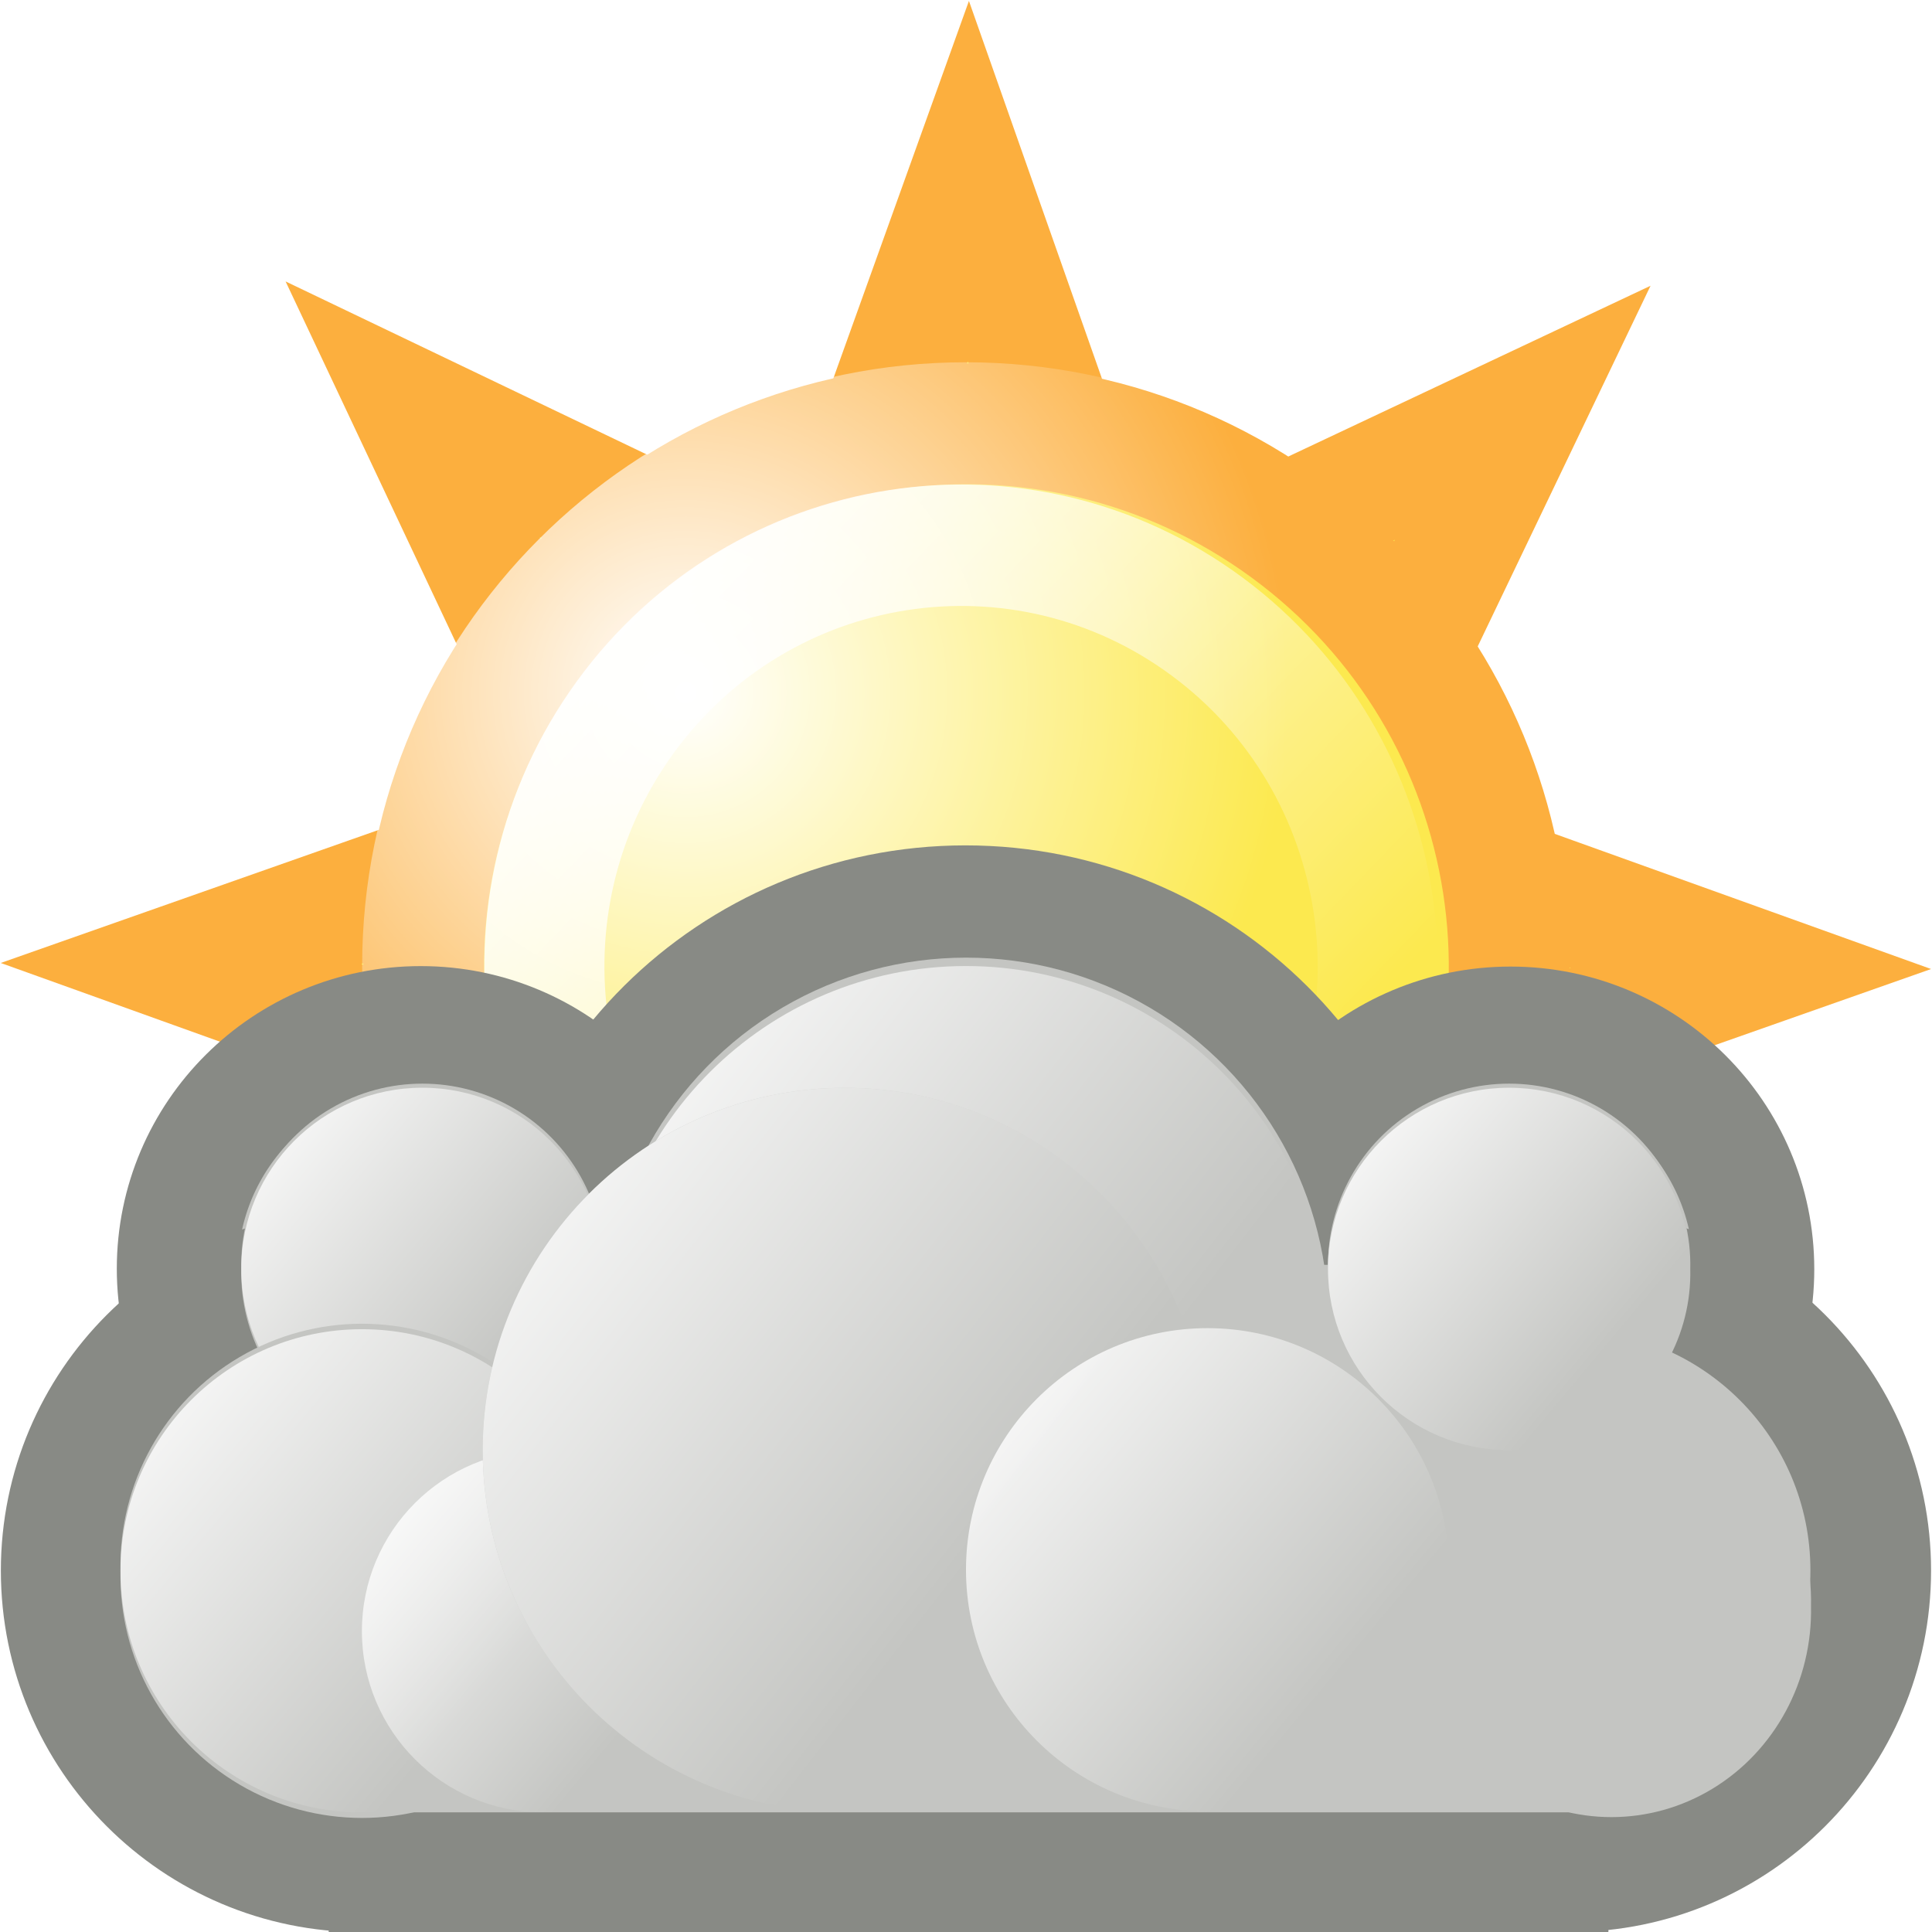
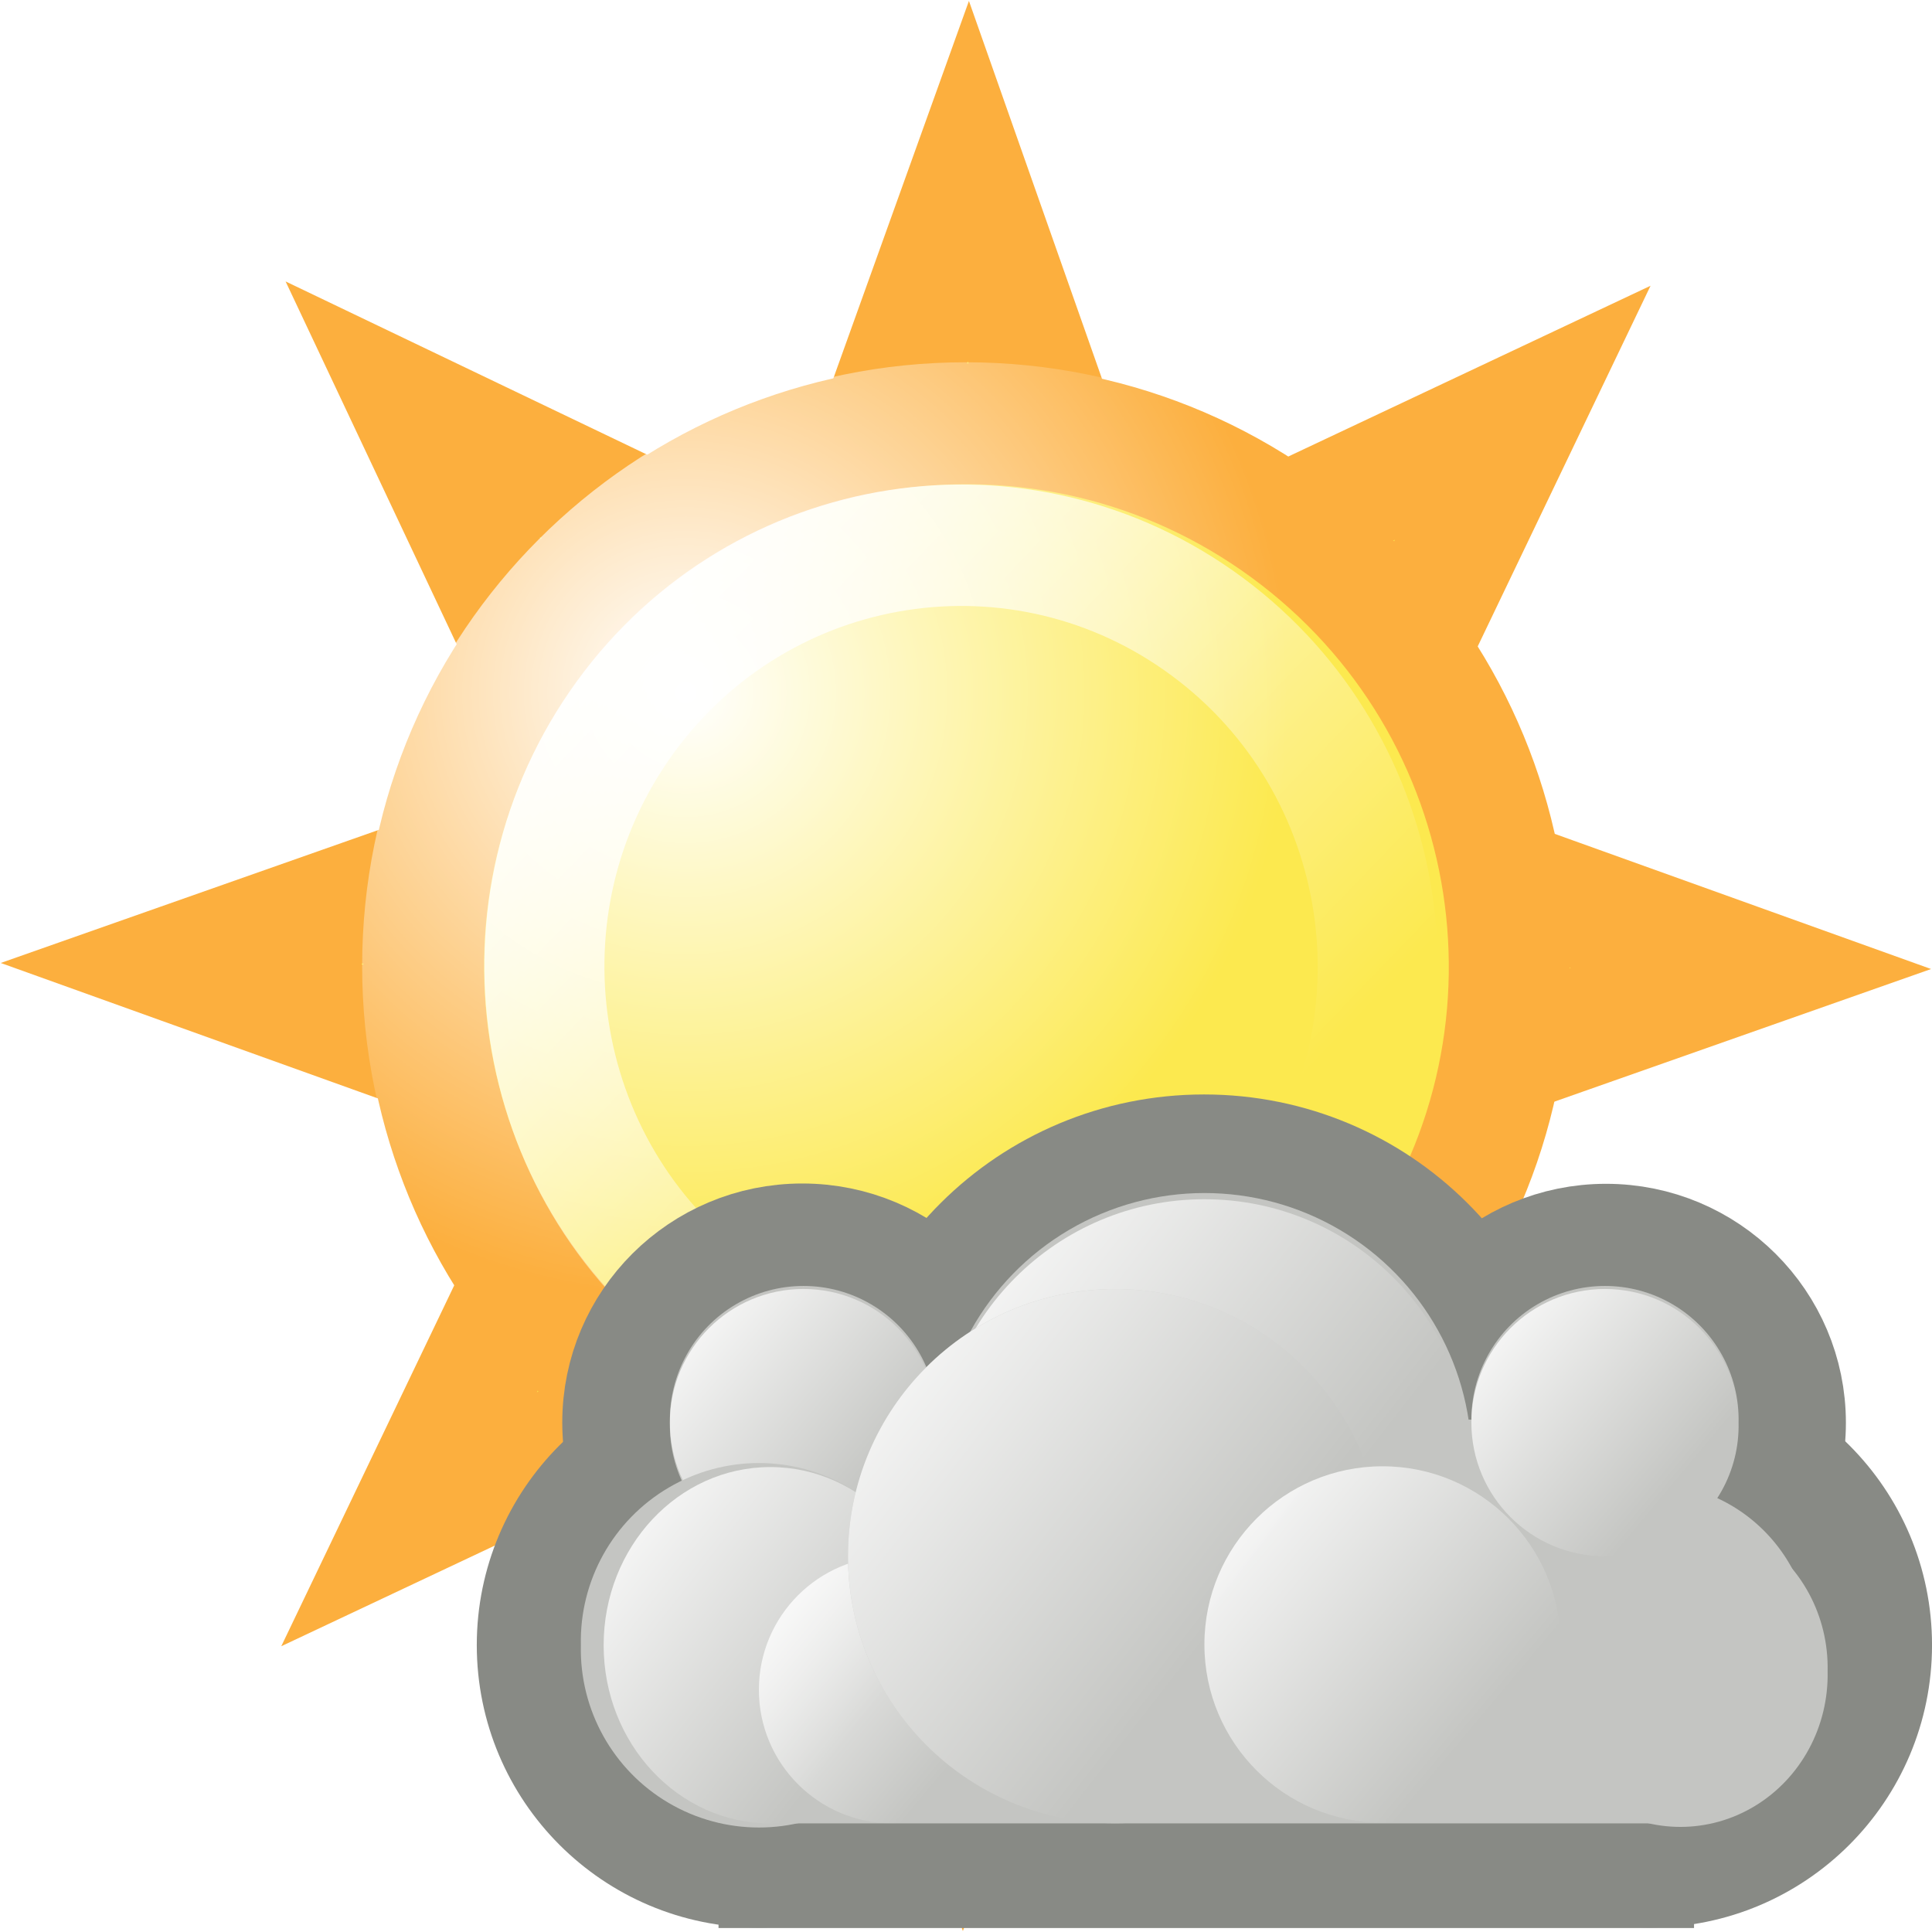
<svg xmlns="http://www.w3.org/2000/svg" xmlns:xlink="http://www.w3.org/1999/xlink" width="16px" height="16px" id="svg1306">
  <defs id="defs1308">
    <radialGradient xlink:href="#linearGradient20490" id="radialGradient20546" gradientUnits="userSpaceOnUse" gradientTransform="matrix(1,0,0,0.988848,5.412770e-15,-4.97401)" cx="613.289" cy="-448.696" fx="613.289" fy="-448.696" r="5.944" />
    <linearGradient xlink:href="#linearGradient2298" id="linearGradient20544" gradientUnits="userSpaceOnUse" x1="-28.907" y1="-29.097" x2="-31.557" y2="-10.076" />
    <linearGradient xlink:href="#linearGradient2527" id="linearGradient20542" gradientUnits="userSpaceOnUse" x1="-25.137" y1="-1.249" x2="-35.653" y2="-24.884" />
    <linearGradient xlink:href="#linearGradient11639" id="linearGradient20482" gradientUnits="userSpaceOnUse" x1="611.125" y1="-404.844" x2="613.929" y2="-402.373" />
    <linearGradient xlink:href="#linearGradient11639" id="linearGradient20480" gradientUnits="userSpaceOnUse" x1="611.125" y1="-404.844" x2="613.929" y2="-402.373" />
    <linearGradient xlink:href="#linearGradient11629" id="linearGradient20478" gradientUnits="userSpaceOnUse" x1="615" y1="-406.781" x2="618.875" y2="-403.365" />
    <linearGradient xlink:href="#linearGradient11639" id="linearGradient20476" gradientUnits="userSpaceOnUse" x1="611.125" y1="-404.844" x2="613.929" y2="-402.373" />
    <linearGradient xlink:href="#linearGradient11639" id="linearGradient20474" gradientUnits="userSpaceOnUse" x1="611.125" y1="-404.844" x2="613.929" y2="-402.373" />
    <linearGradient id="linearGradient11639">
      <stop style="stop-color:#ffffff;stop-opacity:1;" offset="0" id="stop11641" />
      <stop style="stop-color:#ffffff;stop-opacity:0;" offset="1" id="stop11643" />
    </linearGradient>
    <linearGradient xlink:href="#linearGradient11639" id="linearGradient20472" gradientUnits="userSpaceOnUse" x1="611.125" y1="-404.844" x2="613.929" y2="-402.373" />
    <linearGradient id="linearGradient11629">
      <stop style="stop-color:#ffffff;stop-opacity:1;" offset="0" id="stop11631" />
      <stop style="stop-color:#ffffff;stop-opacity:0;" offset="1" id="stop11633" />
    </linearGradient>
    <linearGradient xlink:href="#linearGradient11629" id="linearGradient20470" gradientUnits="userSpaceOnUse" x1="615" y1="-406.781" x2="618.875" y2="-403.365" />
    <linearGradient id="linearGradient20490">
      <stop style="stop-color:#ffffff;stop-opacity:1;" offset="0" id="stop20492" />
      <stop style="stop-color:#ffffff;stop-opacity:0;" offset="1" id="stop20494" />
    </linearGradient>
    <radialGradient xlink:href="#linearGradient20490" id="radialGradient20528" gradientUnits="userSpaceOnUse" gradientTransform="matrix(1,0,0,0.988848,-1.146509e-13,-4.97401)" cx="613.289" cy="-448.696" fx="613.289" fy="-448.696" r="5.944" />
    <linearGradient id="linearGradient2298">
      <stop id="stop2300" offset="0" style="stop-color:#ffffff;stop-opacity:1;" />
      <stop id="stop2302" offset="1" style="stop-color:#ffffff;stop-opacity:0;" />
    </linearGradient>
    <linearGradient xlink:href="#linearGradient2298" id="linearGradient20526" gradientUnits="userSpaceOnUse" x1="-28.907" y1="-29.097" x2="-31.557" y2="-10.076" />
    <linearGradient id="linearGradient2527">
      <stop id="stop2529" offset="0" style="stop-color:#fcaf3e;stop-opacity:1;" />
      <stop id="stop2531" offset="1" style="stop-color:#fcaf3e;stop-opacity:0;" />
    </linearGradient>
    <linearGradient xlink:href="#linearGradient2527" id="linearGradient20524" gradientUnits="userSpaceOnUse" x1="-25.137" y1="-1.249" x2="-35.653" y2="-24.884" />
    <linearGradient xlink:href="#linearGradient2527" id="linearGradient11161" gradientUnits="userSpaceOnUse" x1="-25.137" y1="-1.249" x2="-35.653" y2="-24.884" />
    <linearGradient xlink:href="#linearGradient2298" id="linearGradient11163" gradientUnits="userSpaceOnUse" x1="-28.907" y1="-29.097" x2="-31.557" y2="-10.076" />
    <radialGradient xlink:href="#linearGradient20490" id="radialGradient11165" gradientUnits="userSpaceOnUse" gradientTransform="matrix(1,0,0,0.988848,-1.588430e-13,-4.97401)" cx="613.289" cy="-448.696" fx="613.289" fy="-448.696" r="5.944" />
    <linearGradient xlink:href="#linearGradient2527" id="linearGradient11186" gradientUnits="userSpaceOnUse" x1="-25.137" y1="-1.249" x2="-35.653" y2="-24.884" />
    <linearGradient xlink:href="#linearGradient2298" id="linearGradient11188" gradientUnits="userSpaceOnUse" x1="-28.907" y1="-29.097" x2="-31.557" y2="-10.076" />
    <radialGradient xlink:href="#linearGradient20490" id="radialGradient11190" gradientUnits="userSpaceOnUse" gradientTransform="matrix(1,0,0,0.988848,-1.813354e-13,-4.97401)" cx="613.289" cy="-448.696" fx="613.289" fy="-448.696" r="5.944" />
    <radialGradient xlink:href="#linearGradient20490" id="radialGradient11197" gradientUnits="userSpaceOnUse" gradientTransform="matrix(1,0,0,0.988848,-2.144202e-13,-4.97401)" cx="613.289" cy="-448.696" fx="613.289" fy="-448.696" r="5.944" />
    <linearGradient xlink:href="#linearGradient2298" id="linearGradient11203" gradientUnits="userSpaceOnUse" x1="-28.907" y1="-29.097" x2="-31.557" y2="-10.076" />
    <linearGradient y2="-402.373" x2="613.929" y1="-404.844" x1="611.125" gradientUnits="userSpaceOnUse" id="linearGradient12321" xlink:href="#linearGradient11639" />
    <linearGradient y2="-403.365" x2="618.875" y1="-406.781" x1="615" gradientUnits="userSpaceOnUse" id="linearGradient11593" xlink:href="#linearGradient11629" />
    <linearGradient y2="-402.373" x2="613.929" y1="-404.844" x1="611.125" gradientUnits="userSpaceOnUse" id="linearGradient11591" xlink:href="#linearGradient11639" />
    <linearGradient y2="-403.365" x2="618.875" y1="-406.781" x1="615" gradientUnits="userSpaceOnUse" id="linearGradient11589" xlink:href="#linearGradient11629" />
    <linearGradient y2="-402.373" x2="613.929" y1="-404.844" x1="611.125" gradientUnits="userSpaceOnUse" id="linearGradient11587" xlink:href="#linearGradient11639" />
    <linearGradient y2="-402.373" x2="613.929" y1="-404.844" x1="611.125" gradientUnits="userSpaceOnUse" id="linearGradient11585" xlink:href="#linearGradient11639" />
    <linearGradient y2="-402.373" x2="613.929" y1="-404.844" x1="611.125" gradientUnits="userSpaceOnUse" id="linearGradient11583" xlink:href="#linearGradient11639" />
    <linearGradient y2="-402.373" x2="613.929" y1="-404.844" x1="611.125" gradientUnits="userSpaceOnUse" id="linearGradient11432" xlink:href="#linearGradient11639" />
    <linearGradient y2="-402.373" x2="613.929" y1="-404.844" x1="611.125" gradientUnits="userSpaceOnUse" id="linearGradient11430" xlink:href="#linearGradient11639" />
    <linearGradient y2="-403.365" x2="618.875" y1="-406.781" x1="615" gradientUnits="userSpaceOnUse" id="linearGradient11428" xlink:href="#linearGradient11629" />
    <linearGradient y2="-402.373" x2="613.929" y1="-404.844" x1="611.125" gradientUnits="userSpaceOnUse" id="linearGradient11426" xlink:href="#linearGradient11639" />
    <linearGradient y2="-402.373" x2="613.929" y1="-404.844" x1="611.125" gradientUnits="userSpaceOnUse" id="linearGradient11424" xlink:href="#linearGradient11639" />
    <linearGradient y2="-402.373" x2="613.929" y1="-404.844" x1="611.125" gradientUnits="userSpaceOnUse" id="linearGradient11422" xlink:href="#linearGradient11639" />
    <linearGradient y2="-403.365" x2="618.875" y1="-406.781" x1="615" gradientUnits="userSpaceOnUse" id="linearGradient11420" xlink:href="#linearGradient11629" />
    <linearGradient y2="-402.373" x2="613.929" y1="-404.844" x1="611.125" gradientUnits="userSpaceOnUse" id="linearGradient11376" xlink:href="#linearGradient11639" />
    <linearGradient y2="-402.373" x2="613.929" y1="-404.844" x1="611.125" gradientUnits="userSpaceOnUse" id="linearGradient11374" xlink:href="#linearGradient11639" />
    <linearGradient y2="-403.365" x2="618.875" y1="-406.781" x1="615" gradientUnits="userSpaceOnUse" id="linearGradient11372" xlink:href="#linearGradient11629" />
    <linearGradient y2="-402.373" x2="613.929" y1="-404.844" x1="611.125" gradientUnits="userSpaceOnUse" id="linearGradient11370" xlink:href="#linearGradient11639" />
    <linearGradient y2="-402.373" x2="613.929" y1="-404.844" x1="611.125" gradientUnits="userSpaceOnUse" id="linearGradient11368" xlink:href="#linearGradient11639" />
    <linearGradient y2="-402.373" x2="613.929" y1="-404.844" x1="611.125" gradientUnits="userSpaceOnUse" id="linearGradient11366" xlink:href="#linearGradient11639" />
    <linearGradient y2="-403.365" x2="618.875" y1="-406.781" x1="615" gradientUnits="userSpaceOnUse" id="linearGradient11364" xlink:href="#linearGradient11629" />
    <linearGradient y2="-403.365" x2="618.875" y1="-406.781" x1="615" gradientUnits="userSpaceOnUse" id="linearGradient20626" xlink:href="#linearGradient11629" />
    <linearGradient y2="-402.373" x2="613.929" y1="-404.844" x1="611.125" gradientUnits="userSpaceOnUse" id="linearGradient20628" xlink:href="#linearGradient11639" />
    <linearGradient y2="-402.373" x2="613.929" y1="-404.844" x1="611.125" gradientUnits="userSpaceOnUse" id="linearGradient20630" xlink:href="#linearGradient11639" />
    <linearGradient y2="-402.373" x2="613.929" y1="-404.844" x1="611.125" gradientUnits="userSpaceOnUse" id="linearGradient20632" xlink:href="#linearGradient11639" />
    <linearGradient y2="-403.365" x2="618.875" y1="-406.781" x1="615" gradientUnits="userSpaceOnUse" id="linearGradient20634" xlink:href="#linearGradient11629" />
    <linearGradient y2="-402.373" x2="613.929" y1="-404.844" x1="611.125" gradientUnits="userSpaceOnUse" id="linearGradient20636" xlink:href="#linearGradient11639" />
    <linearGradient y2="-402.373" x2="613.929" y1="-404.844" x1="611.125" gradientUnits="userSpaceOnUse" id="linearGradient20638" xlink:href="#linearGradient11639" />
    <linearGradient y2="-403.365" x2="618.875" y1="-406.781" x1="615" gradientUnits="userSpaceOnUse" id="linearGradient20612" xlink:href="#linearGradient11629" />
    <linearGradient y2="-402.373" x2="613.929" y1="-404.844" x1="611.125" gradientUnits="userSpaceOnUse" id="linearGradient20614" xlink:href="#linearGradient11639" />
    <linearGradient y2="-402.373" x2="613.929" y1="-404.844" x1="611.125" gradientUnits="userSpaceOnUse" id="linearGradient20616" xlink:href="#linearGradient11639" />
    <linearGradient y2="-402.373" x2="613.929" y1="-404.844" x1="611.125" gradientUnits="userSpaceOnUse" id="linearGradient20618" xlink:href="#linearGradient11639" />
    <linearGradient y2="-403.365" x2="618.875" y1="-406.781" x1="615" gradientUnits="userSpaceOnUse" id="linearGradient20620" xlink:href="#linearGradient11629" />
    <linearGradient y2="-402.373" x2="613.929" y1="-404.844" x1="611.125" gradientUnits="userSpaceOnUse" id="linearGradient20622" xlink:href="#linearGradient11639" />
    <linearGradient y2="-402.373" x2="613.929" y1="-404.844" x1="611.125" gradientUnits="userSpaceOnUse" id="linearGradient20624" xlink:href="#linearGradient11639" />
    <linearGradient y2="-403.365" x2="618.875" y1="-406.781" x1="615" gradientUnits="userSpaceOnUse" id="linearGradient20598" xlink:href="#linearGradient11629" />
    <linearGradient y2="-402.373" x2="613.929" y1="-404.844" x1="611.125" gradientUnits="userSpaceOnUse" id="linearGradient20600" xlink:href="#linearGradient11639" />
    <linearGradient y2="-402.373" x2="613.929" y1="-404.844" x1="611.125" gradientUnits="userSpaceOnUse" id="linearGradient20602" xlink:href="#linearGradient11639" />
    <linearGradient y2="-402.373" x2="613.929" y1="-404.844" x1="611.125" gradientUnits="userSpaceOnUse" id="linearGradient20604" xlink:href="#linearGradient11639" />
    <linearGradient y2="-403.365" x2="618.875" y1="-406.781" x1="615" gradientUnits="userSpaceOnUse" id="linearGradient20606" xlink:href="#linearGradient11629" />
    <linearGradient y2="-402.373" x2="613.929" y1="-404.844" x1="611.125" gradientUnits="userSpaceOnUse" id="linearGradient20608" xlink:href="#linearGradient11639" />
    <linearGradient y2="-402.373" x2="613.929" y1="-404.844" x1="611.125" gradientUnits="userSpaceOnUse" id="linearGradient20610" xlink:href="#linearGradient11639" />
    <linearGradient xlink:href="#linearGradient11629" id="linearGradient13698" gradientUnits="userSpaceOnUse" x1="615" y1="-406.781" x2="618.875" y2="-403.365" />
    <linearGradient xlink:href="#linearGradient11639" id="linearGradient13700" gradientUnits="userSpaceOnUse" x1="611.125" y1="-404.844" x2="613.929" y2="-402.373" />
    <linearGradient xlink:href="#linearGradient11639" id="linearGradient13702" gradientUnits="userSpaceOnUse" x1="611.125" y1="-404.844" x2="613.929" y2="-402.373" />
    <linearGradient xlink:href="#linearGradient11629" id="linearGradient13704" gradientUnits="userSpaceOnUse" x1="615" y1="-406.781" x2="618.875" y2="-403.365" />
    <linearGradient xlink:href="#linearGradient11639" id="linearGradient13706" gradientUnits="userSpaceOnUse" x1="611.125" y1="-404.844" x2="613.929" y2="-402.373" />
    <linearGradient xlink:href="#linearGradient11639" id="linearGradient13708" gradientUnits="userSpaceOnUse" x1="611.125" y1="-404.844" x2="613.929" y2="-402.373" />
    <linearGradient xlink:href="#linearGradient11639" id="linearGradient13710" gradientUnits="userSpaceOnUse" x1="611.125" y1="-404.844" x2="613.929" y2="-402.373" />
    <linearGradient xlink:href="#linearGradient2527" id="linearGradient1609" gradientUnits="userSpaceOnUse" x1="-25.137" y1="-1.249" x2="-35.653" y2="-24.884" />
    <linearGradient xlink:href="#linearGradient2298" id="linearGradient1611" gradientUnits="userSpaceOnUse" x1="-28.907" y1="-29.097" x2="-31.557" y2="-10.076" />
    <radialGradient xlink:href="#linearGradient20490" id="radialGradient1613" gradientUnits="userSpaceOnUse" gradientTransform="matrix(1,0,0,0.988848,1.113192e-13,-4.97401)" cx="613.289" cy="-448.696" fx="613.289" fy="-448.696" r="5.944" />
  </defs>
  <g id="layer1">
    <g id="g1328" transform="translate(-1.549385e-3,-4.938539e-5)">
      <path transform="matrix(0.253219,-0.322514,0.322549,0.253192,12.99049,16.08704)" d="M 17.75,-9.25 L 10.112,-14.11 L 6.055,-6.017 L 4.091,-14.854 L -4.5,-12 L 0.36,-19.638 L -7.733,-23.695 L 1.104,-25.659 L -1.75,-34.25 L 5.888,-29.39 L 9.945,-37.483 L 11.909,-28.646 L 20.5,-31.5 L 15.64,-23.862 L 23.733,-19.805 L 14.896,-17.841 L 17.75,-9.25 z " id="path1599" style="opacity:1;fill:#fce94f;fill-opacity:1;stroke:#fcaf3e;stroke-width:2.439;stroke-linecap:square;stroke-linejoin:miter;stroke-miterlimit:4;stroke-dasharray:none;stroke-opacity:1" />
      <path transform="matrix(0.362906,-4.891420e-2,6.318682e-2,0.365119,20.77277,12.81759)" d="M -22.5 -17.5 A 9.5 9.5 0 1 1  -41.5,-17.5 A 9.5 9.5 0 1 1  -22.5 -17.5 z" id="path1601" style="opacity:1;fill:url(#linearGradient1609);fill-opacity:1;stroke:none;stroke-width:1.017;stroke-linecap:square;stroke-linejoin:miter;stroke-miterlimit:4;stroke-dasharray:none;stroke-opacity:1" />
      <path transform="matrix(0.279743,-0.381572,0.381572,0.279741,23.63434,0.690255)" d="M -22.5 -17.5 A 9.5 9.5 0 1 1  -41.5,-17.5 A 9.5 9.5 0 1 1  -22.5 -17.5 z" id="path1603" style="opacity:1;fill:#fce94f;fill-opacity:1;stroke:#fcaf3e;stroke-width:2.114;stroke-linecap:square;stroke-linejoin:miter;stroke-miterlimit:4;stroke-dasharray:none;stroke-opacity:1" />
      <path transform="matrix(0.21476,-0.296227,0.292934,0.217175,19.9594,2.326468)" d="M -22.5 -17.5 A 9.5 9.5 0 1 1  -41.5,-17.5 A 9.5 9.5 0 1 1  -22.5 -17.5 z" id="path1605" style="opacity:1;fill:none;fill-opacity:1;stroke:url(#linearGradient1611);stroke-width:2.738;stroke-linecap:square;stroke-linejoin:miter;stroke-miterlimit:4;stroke-dasharray:none;stroke-opacity:1" />
      <path transform="matrix(0.841165,0,0,0.85067,-510.1949,387.401)" d="M 621.989 -446.002 A 5.944 5.878 0 1 1  610.101,-446.002 A 5.944 5.878 0 1 1  621.989 -446.002 z" id="path1607" style="opacity:1;fill:url(#radialGradient1613);fill-opacity:1;stroke:none;stroke-width:1;stroke-linecap:butt;stroke-linejoin:miter;stroke-miterlimit:4;stroke-dasharray:none;stroke-dashoffset:0;stroke-opacity:1" />
    </g>
-     <g id="g13712">
-       <rect y="10.097" x="3.222" height="5.409" width="9.598" id="rect13527" style="opacity:1;fill:#c4c5c2;fill-opacity:1;stroke:#888a85;stroke-width:1;stroke-linecap:butt;stroke-linejoin:miter;stroke-miterlimit:4;stroke-dasharray:none;stroke-dashoffset:0;stroke-opacity:1" />
-       <path transform="matrix(1.41589,0,0,1.406559,-866.2724,598.2108)" d="M 619.938 -417.5 A 2.469 2.469 0 1 1  615,-417.5 A 2.469 2.469 0 1 1  619.938 -417.5 z" id="path13529" style="opacity:1;fill:#c4c5c2;fill-opacity:1;stroke:#888a85;stroke-width:0.709;stroke-linecap:butt;stroke-linejoin:miter;stroke-miterlimit:4;stroke-dasharray:none;stroke-dashoffset:0;stroke-opacity:1" />
-       <path transform="matrix(0.815918,0,0,0.812864,-491.2945,349.8815)" d="M 619.938 -417.5 A 2.469 2.469 0 1 1  615,-417.5 A 2.469 2.469 0 1 1  619.938 -417.5 z" id="path13531" style="opacity:1;fill:#c4c5c2;fill-opacity:1;stroke:#888a85;stroke-width:1.228;stroke-linecap:butt;stroke-linejoin:miter;stroke-miterlimit:4;stroke-dasharray:none;stroke-dashoffset:0;stroke-opacity:1" />
-       <path transform="matrix(0.816477,0,0,0.812835,-500.6647,349.8654)" d="M 619.938 -417.5 A 2.469 2.469 0 1 1  615,-417.5 A 2.469 2.469 0 1 1  619.938 -417.5 z" id="path13533" style="opacity:1;fill:#c4c5c2;fill-opacity:1;stroke:#888a85;stroke-width:1.228;stroke-linecap:butt;stroke-linejoin:miter;stroke-miterlimit:4;stroke-dasharray:none;stroke-dashoffset:0;stroke-opacity:1" />
-       <path transform="matrix(1.009914,0,0,1.010261,-620.5901,434.7909)" d="M 619.938 -417.5 A 2.469 2.469 0 1 1  615,-417.5 A 2.469 2.469 0 1 1  619.938 -417.5 z" id="path13535" style="opacity:1;fill:#c4c5c2;fill-opacity:1;stroke:#888a85;stroke-width:0.99;stroke-linecap:butt;stroke-linejoin:miter;stroke-miterlimit:4;stroke-dasharray:none;stroke-dashoffset:0;stroke-opacity:1" />
-       <path transform="matrix(1.009249,0,0,1.010015,-610.1791,434.6878)" d="M 619.938 -417.5 A 2.469 2.469 0 1 1  615,-417.5 A 2.469 2.469 0 1 1  619.938 -417.5 z" id="path13537" style="opacity:1;fill:#c4c5c2;fill-opacity:1;stroke:#888a85;stroke-width:0.99;stroke-linecap:butt;stroke-linejoin:miter;stroke-miterlimit:4;stroke-dasharray:none;stroke-dashoffset:0;stroke-opacity:1" />
+     <g id="g13712" transform="matrix(0.737511,0,0,0.737511,4.07433,4.031186)">
+       <rect y="10.097" x="3.222" height="5.409" width="9.598" id="rect13527" style="opacity:1;fill:#c4c5c2;fill-opacity:1;stroke:#888a85;stroke-width:1.356;stroke-linecap:butt;stroke-linejoin:miter;stroke-miterlimit:4;stroke-dasharray:none;stroke-dashoffset:0;stroke-opacity:1" />
+       <path transform="matrix(1.41589,0,0,1.406559,-866.2724,598.2108)" d="M 619.938 -417.5 A 2.469 2.469 0 1 1  615,-417.5 A 2.469 2.469 0 1 1  619.938 -417.5 z" id="path13529" style="opacity:1;fill:#c4c5c2;fill-opacity:1;stroke:#888a85;stroke-width:0.961;stroke-linecap:butt;stroke-linejoin:miter;stroke-miterlimit:4;stroke-dasharray:none;stroke-dashoffset:0;stroke-opacity:1" />
+       <path transform="matrix(0.815918,0,0,0.812864,-491.2945,349.8815)" d="M 619.938 -417.5 A 2.469 2.469 0 1 1  615,-417.5 A 2.469 2.469 0 1 1  619.938 -417.5 z" id="path13531" style="opacity:1;fill:#c4c5c2;fill-opacity:1;stroke:#888a85;stroke-width:1.665;stroke-linecap:butt;stroke-linejoin:miter;stroke-miterlimit:4;stroke-dasharray:none;stroke-dashoffset:0;stroke-opacity:1" />
+       <path transform="matrix(0.816477,0,0,0.812835,-500.6647,349.8654)" d="M 619.938 -417.5 A 2.469 2.469 0 1 1  615,-417.5 A 2.469 2.469 0 1 1  619.938 -417.5 z" id="path13533" style="opacity:1;fill:#c4c5c2;fill-opacity:1;stroke:#888a85;stroke-width:1.664;stroke-linecap:butt;stroke-linejoin:miter;stroke-miterlimit:4;stroke-dasharray:none;stroke-dashoffset:0;stroke-opacity:1" />
+       <path transform="matrix(1.009914,0,0,1.010261,-620.5901,434.7909)" d="M 619.938 -417.5 A 2.469 2.469 0 1 1  615,-417.5 A 2.469 2.469 0 1 1  619.938 -417.5 z" id="path13535" style="opacity:1;fill:#c4c5c2;fill-opacity:1;stroke:#888a85;stroke-width:1.342;stroke-linecap:butt;stroke-linejoin:miter;stroke-miterlimit:4;stroke-dasharray:none;stroke-dashoffset:0;stroke-opacity:1" />
+       <path transform="matrix(1.009249,0,0,1.010015,-610.1791,434.6878)" d="M 619.938 -417.5 A 2.469 2.469 0 1 1  615,-417.5 A 2.469 2.469 0 1 1  619.938 -417.5 z" id="path13537" style="opacity:1;fill:#c4c5c2;fill-opacity:1;stroke:#888a85;stroke-width:1.343;stroke-linecap:butt;stroke-linejoin:miter;stroke-miterlimit:4;stroke-dasharray:none;stroke-dashoffset:0;stroke-opacity:1" />
      <rect y="10.475" x="2.589" height="4.534" width="10.62" id="rect13539" style="opacity:1;fill:#c4c5c2;fill-opacity:1;stroke:none;stroke-width:1;stroke-linecap:butt;stroke-linejoin:miter;stroke-miterlimit:4;stroke-dasharray:none;stroke-dashoffset:0;stroke-opacity:1" />
      <path transform="matrix(0.79341,0,0,1.116279,-486.6931,458.311)" d="M 619.719 -401.156 A 1.891 1.344 0 1 1  615.938,-401.156 A 1.891 1.344 0 1 1  619.719 -401.156 z" id="path13541" style="opacity:1;fill:#c4c5c2;fill-opacity:1;stroke:none;stroke-width:1;stroke-linecap:butt;stroke-linejoin:miter;stroke-miterlimit:4;stroke-dasharray:none;stroke-dashoffset:0;stroke-opacity:1" />
      <path transform="matrix(0.793378,0,0,1.116317,-477.6733,458.3263)" d="M 619.719 -401.156 A 1.891 1.344 0 1 1  615.938,-401.156 A 1.891 1.344 0 1 1  619.719 -401.156 z" id="path13543" style="opacity:1;fill:#c4c5c2;fill-opacity:1;stroke:none;stroke-width:1;stroke-linecap:butt;stroke-linejoin:miter;stroke-miterlimit:4;stroke-dasharray:none;stroke-dashoffset:0;stroke-opacity:1" />
      <path transform="matrix(0.874251,0,0,1.271736,-526.792,523.4646)" d="M 619.719 -401.156 A 1.891 1.344 0 1 1  615.938,-401.156 A 1.891 1.344 0 1 1  619.719 -401.156 z" id="path13545" style="opacity:1;fill:#c4c5c2;fill-opacity:1;stroke:none;stroke-width:1;stroke-linecap:butt;stroke-linejoin:miter;stroke-miterlimit:4;stroke-dasharray:none;stroke-dashoffset:0;stroke-opacity:1" />
      <path transform="matrix(0.827597,0,0,0.872717,-503.7676,362.3227)" d="M 614.75 -403.125 A 1.812 1.719 0 1 1  611.125,-403.125 A 1.812 1.719 0 1 1  614.75 -403.125 z" id="path13547" style="opacity:1;fill:url(#linearGradient13710);fill-opacity:1;stroke:none;stroke-width:1;stroke-linecap:butt;stroke-linejoin:miter;stroke-miterlimit:4;stroke-dasharray:none;stroke-dashoffset:0;stroke-opacity:1" />
      <path transform="matrix(1.057841,0,0,1.488389,-650.5662,610.0852)" d="M 619.719 -401.156 A 1.891 1.344 0 1 1  615.938,-401.156 A 1.891 1.344 0 1 1  619.719 -401.156 z" id="path13549" style="opacity:1;fill:#c4c5c2;fill-opacity:1;stroke:none;stroke-width:1;stroke-linecap:butt;stroke-linejoin:miter;stroke-miterlimit:4;stroke-dasharray:none;stroke-dashoffset:0;stroke-opacity:1" />
      <path transform="matrix(0.827601,0,0,0.872731,-494.7699,362.3285)" d="M 614.75 -403.125 A 1.812 1.719 0 1 1  611.125,-403.125 A 1.812 1.719 0 1 1  614.75 -403.125 z" id="path13551" style="opacity:1;fill:url(#linearGradient13708);fill-opacity:1;stroke:none;stroke-width:1;stroke-linecap:butt;stroke-linejoin:miter;stroke-miterlimit:4;stroke-dasharray:none;stroke-dashoffset:0;stroke-opacity:1" />
-       <path transform="matrix(1.103445,0,0,1.163645,-673.3452,482.1031)" d="M 614.75 -403.125 A 1.812 1.719 0 1 1  611.125,-403.125 A 1.812 1.719 0 1 1  614.75 -403.125 z" id="path13553" style="opacity:1;fill:url(#linearGradient13706);fill-opacity:1;stroke:none;stroke-width:1;stroke-linecap:butt;stroke-linejoin:miter;stroke-miterlimit:4;stroke-dasharray:none;stroke-dashoffset:0;stroke-opacity:1" />
+       <path transform="matrix(1.032753,0,0,1.163645,-629.8872,482.1031)" d="M 614.75 -403.125 A 1.812 1.719 0 1 1  611.125,-403.125 A 1.812 1.719 0 1 1  614.75 -403.125 z" id="path13553" style="opacity:1;fill:url(#linearGradient13706);fill-opacity:1;stroke:none;stroke-width:1;stroke-linecap:butt;stroke-linejoin:miter;stroke-miterlimit:4;stroke-dasharray:none;stroke-dashoffset:0;stroke-opacity:1" />
      <path transform="matrix(1.586852,0,0,2.232644,-972.4017,906.639)" d="M 619.719 -401.156 A 1.891 1.344 0 1 1  615.938,-401.156 A 1.891 1.344 0 1 1  619.719 -401.156 z" id="path13555" style="opacity:1;fill:#c4c5c2;fill-opacity:1;stroke:none;stroke-width:1;stroke-linecap:butt;stroke-linejoin:miter;stroke-miterlimit:4;stroke-dasharray:none;stroke-dashoffset:0;stroke-opacity:1" />
      <path transform="matrix(1.032262,0,0,1.170741,-629.8411,484.2355)" d="M 620.812 -404.219 A 2.906 2.562 0 1 1  615,-404.219 A 2.906 2.562 0 1 1  620.812 -404.219 z" id="path13561" style="opacity:1;fill:url(#linearGradient13704);fill-opacity:1;stroke:none;stroke-width:1;stroke-linecap:butt;stroke-linejoin:miter;stroke-miterlimit:4;stroke-dasharray:none;stroke-dashoffset:0;stroke-opacity:1" />
      <path transform="matrix(0.827726,0,0,0.872721,-502.8469,365.3243)" d="M 614.75 -403.125 A 1.812 1.719 0 1 1  611.125,-403.125 A 1.812 1.719 0 1 1  614.75 -403.125 z" id="path13563" style="opacity:1;fill:url(#linearGradient13702);fill-opacity:1;stroke:none;stroke-width:1;stroke-linecap:butt;stroke-linejoin:miter;stroke-miterlimit:4;stroke-dasharray:none;stroke-dashoffset:0;stroke-opacity:1" />
      <path transform="matrix(1.032218,0,0,1.17071,-630.8165,485.2316)" d="M 620.812 -404.219 A 2.906 2.562 0 1 1  615,-404.219 A 2.906 2.562 0 1 1  620.812 -404.219 z" id="path13565" style="opacity:1;fill:#c4c5c2;fill-opacity:1;stroke:none;stroke-width:1;stroke-linecap:butt;stroke-linejoin:miter;stroke-miterlimit:4;stroke-dasharray:none;stroke-dashoffset:0;stroke-opacity:1" />
      <path transform="matrix(1.103434,0,0,1.163626,-666.3361,482.0867)" d="M 614.75 -403.125 A 1.812 1.719 0 1 1  611.125,-403.125 A 1.812 1.719 0 1 1  614.75 -403.125 z" id="path13567" style="opacity:1;fill:url(#linearGradient13700);fill-opacity:1;stroke:none;stroke-width:1;stroke-linecap:butt;stroke-linejoin:miter;stroke-miterlimit:4;stroke-dasharray:none;stroke-dashoffset:0;stroke-opacity:1" />
      <path transform="matrix(1.032302,0,0,1.17071,-630.8681,485.2316)" d="M 620.812 -404.219 A 2.906 2.562 0 1 1  615,-404.219 A 2.906 2.562 0 1 1  620.812 -404.219 z" id="path13569" style="opacity:1;fill:url(#linearGradient13698);fill-opacity:1;stroke:none;stroke-width:1;stroke-linecap:butt;stroke-linejoin:miter;stroke-miterlimit:4;stroke-dasharray:none;stroke-dashoffset:0;stroke-opacity:1" />
    </g>
  </g>
</svg>
